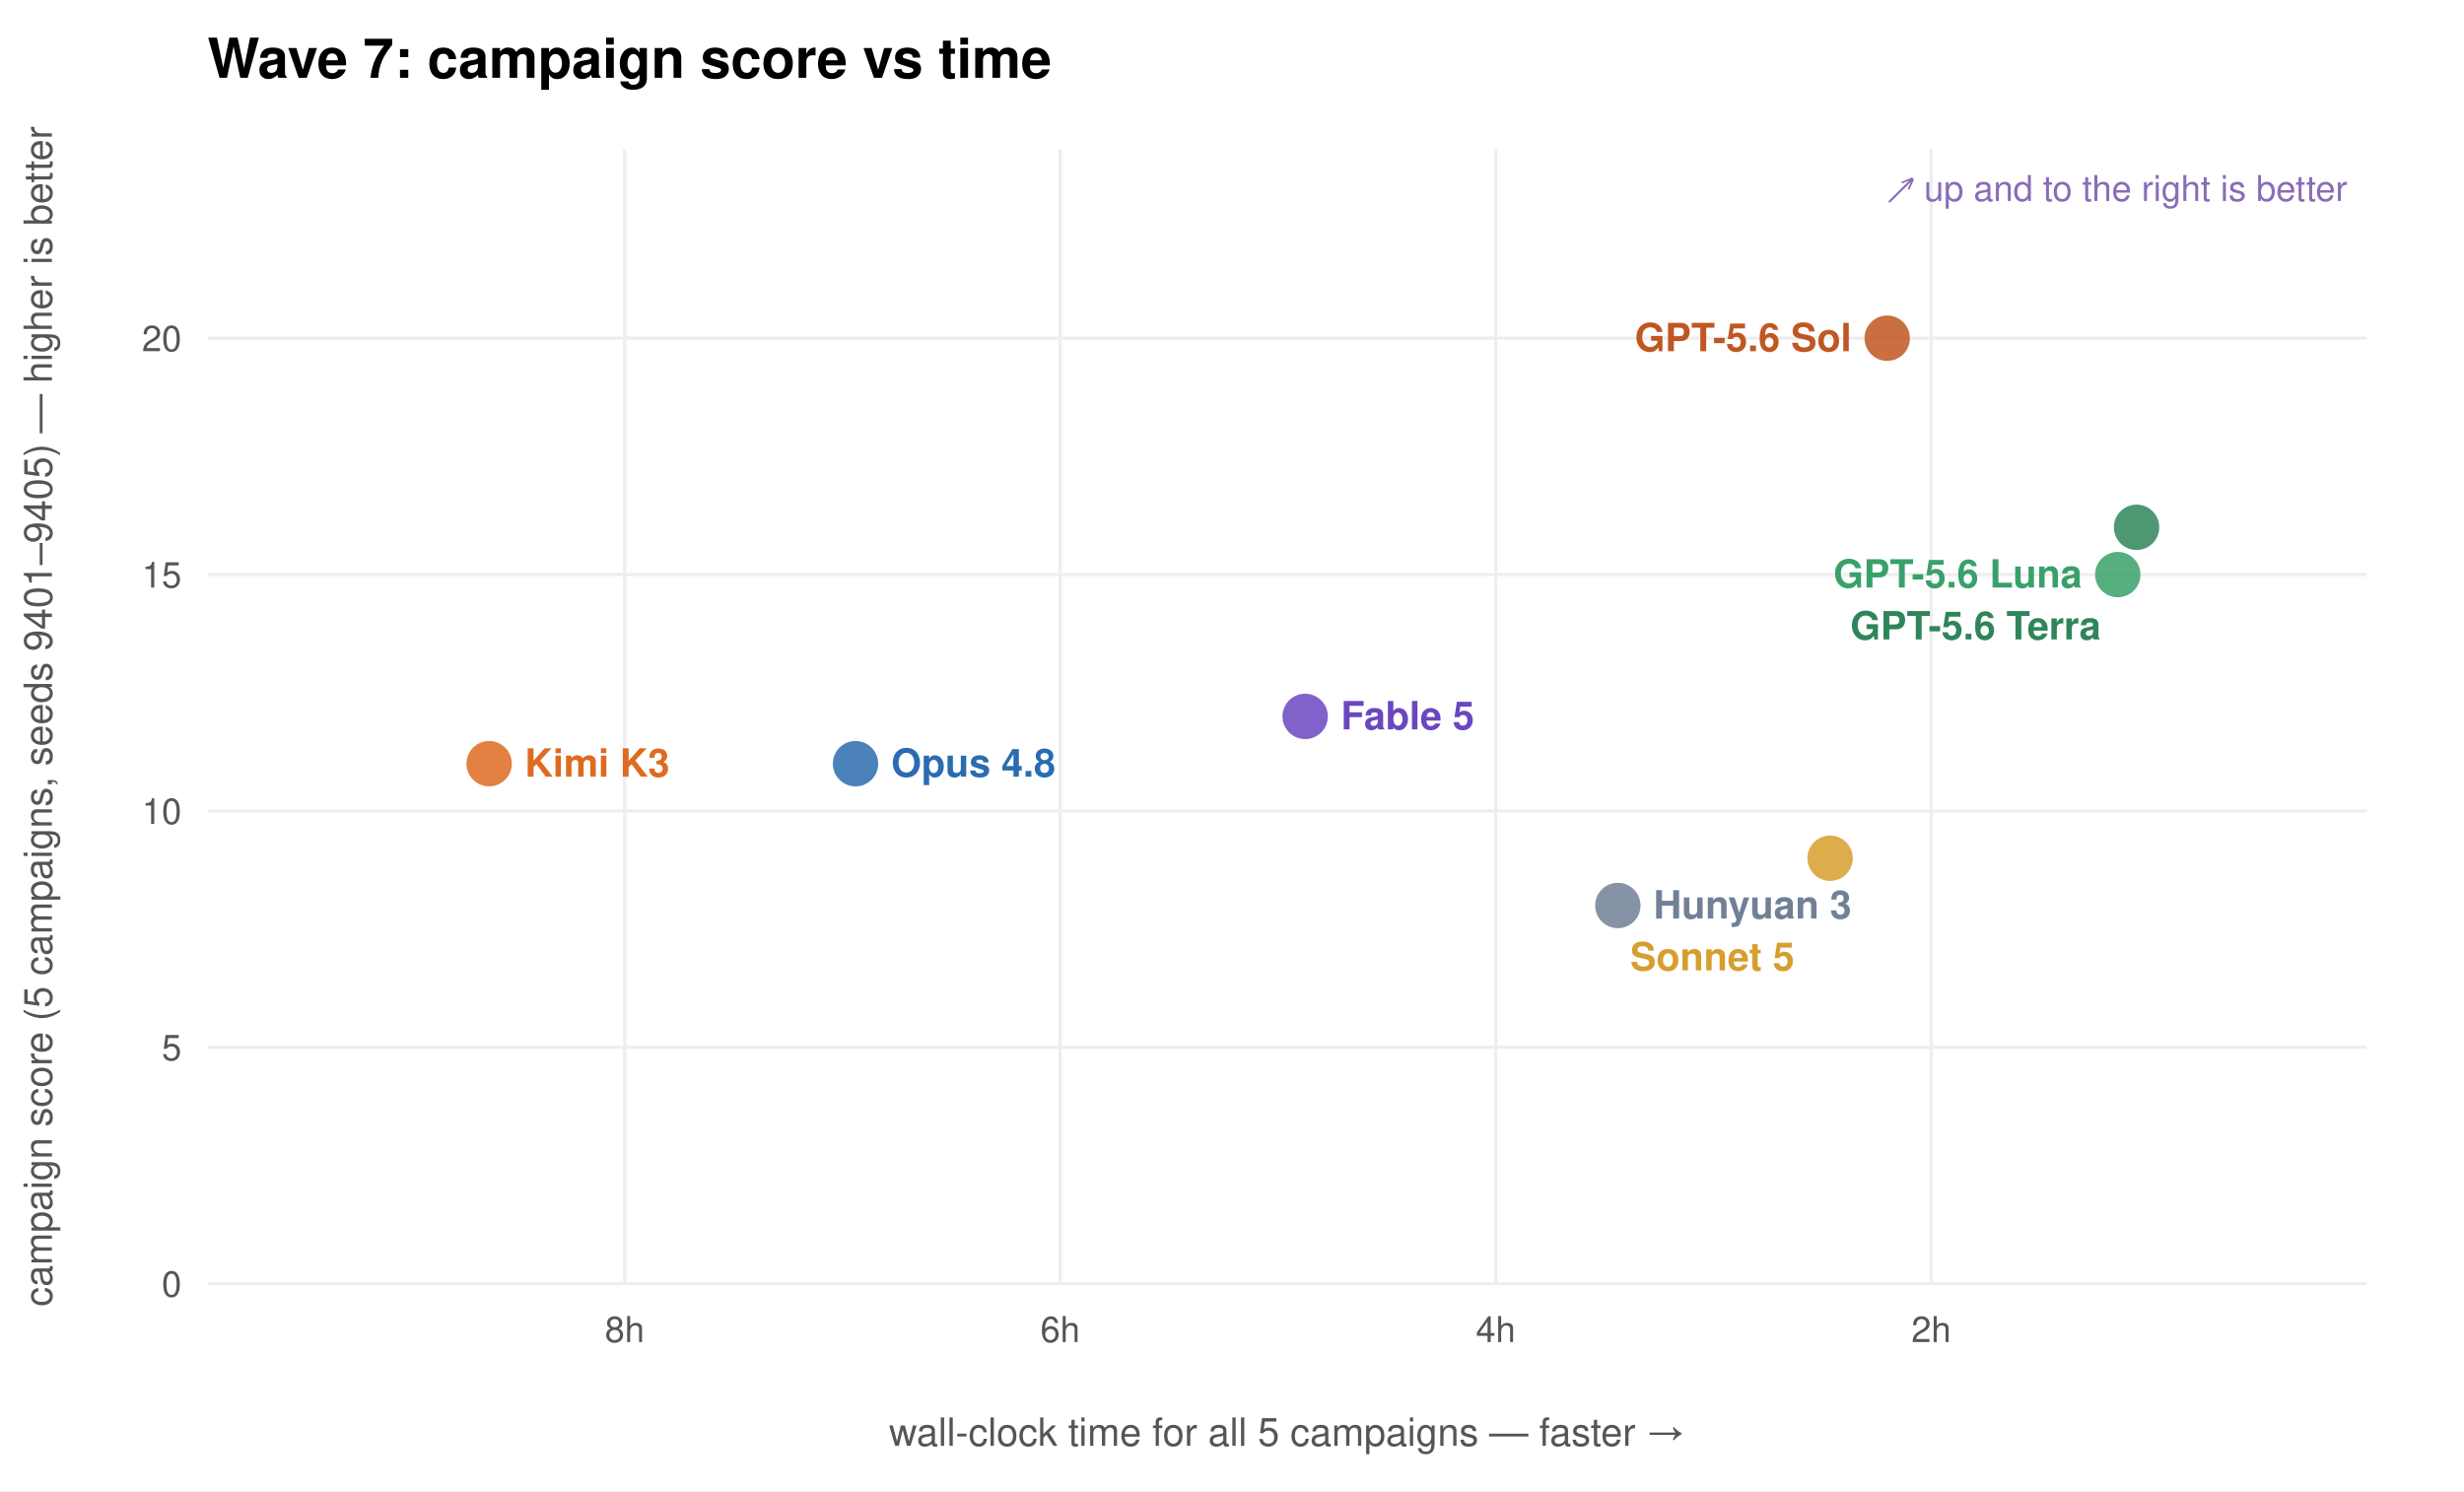
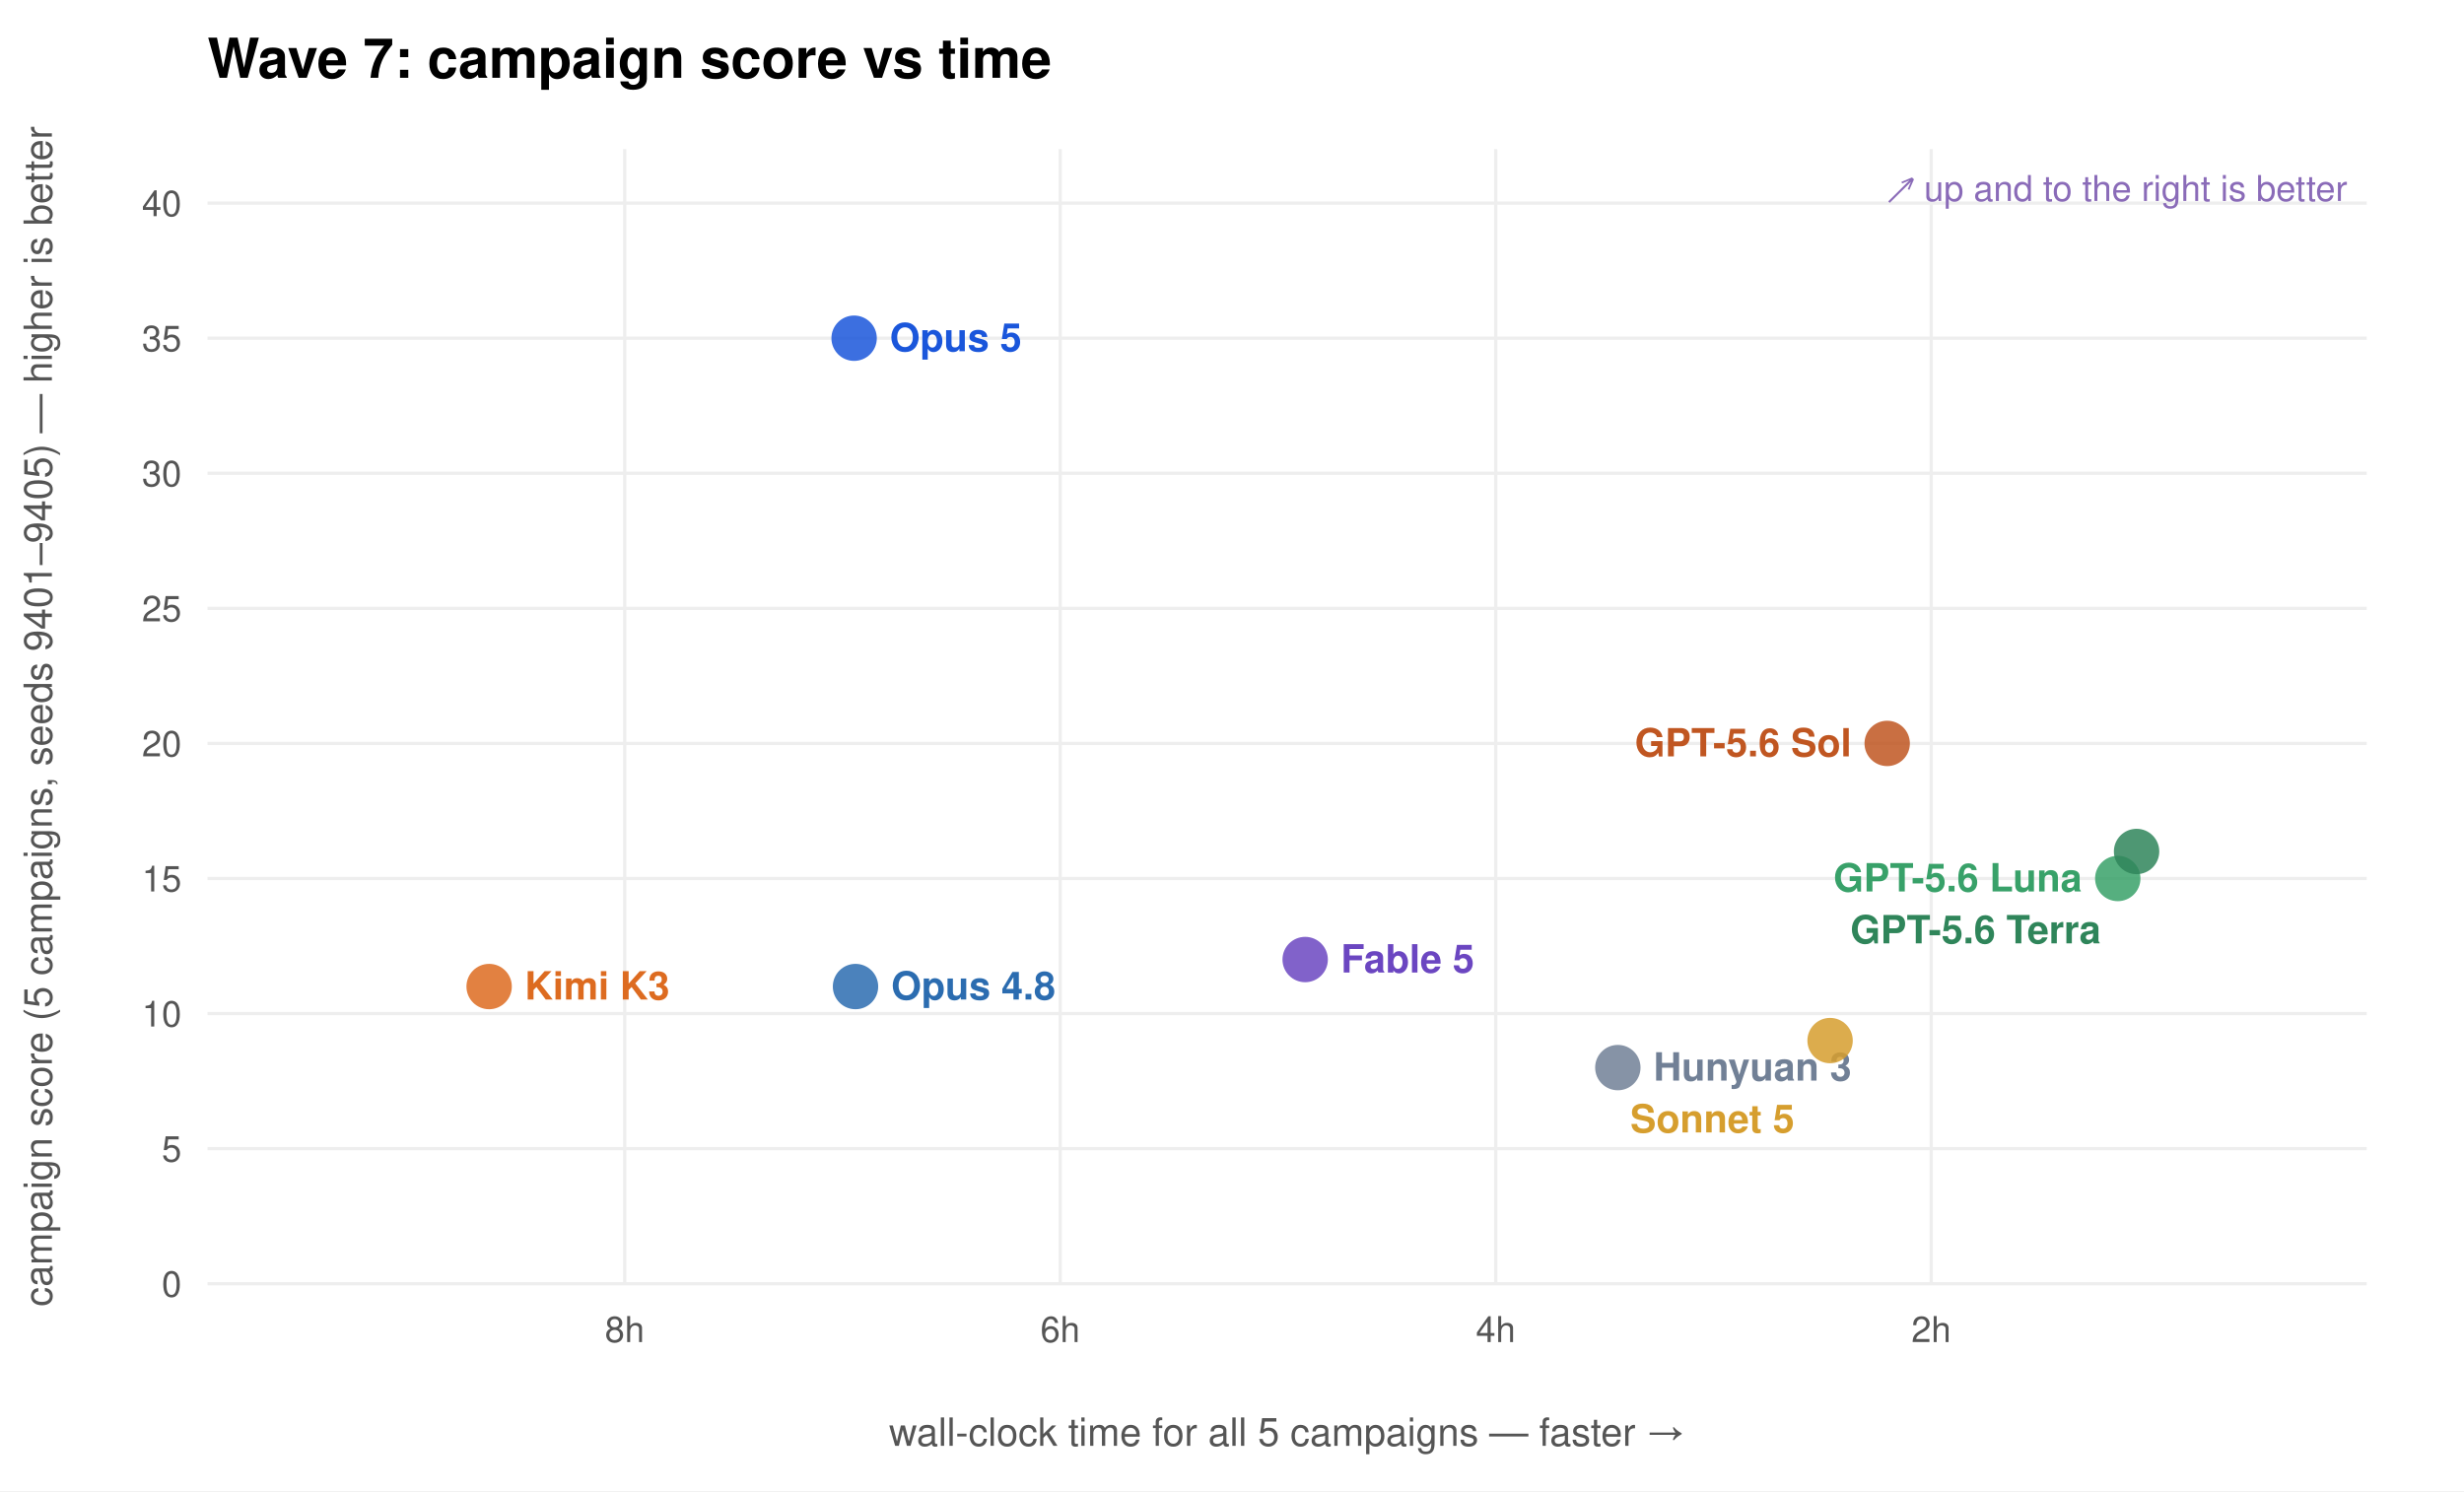
<svg xmlns="http://www.w3.org/2000/svg" width="760" height="460" viewBox="0 0 760 460" font-family="Helvetica, Arial, sans-serif">
  <rect width="760" height="460" fill="white" />
  <text x="64" y="24" font-size="17" font-weight="bold">Wave 7: campaign score vs time</text>
  <line x1="64" y1="396.0" x2="730" y2="396.0" stroke="#eee" />
  <text x="56" y="400.0" font-size="11" text-anchor="end" fill="#555">0</text>
-   <line x1="64" y1="323.083" x2="730" y2="323.083" stroke="#eee" />
-   <text x="56" y="327.083" font-size="11" text-anchor="end" fill="#555">5</text>
-   <line x1="64" y1="250.167" x2="730" y2="250.167" stroke="#eee" />
-   <text x="56" y="254.167" font-size="11" text-anchor="end" fill="#555">10</text>
-   <line x1="64" y1="177.25" x2="730" y2="177.25" stroke="#eee" />
-   <text x="56" y="181.25" font-size="11" text-anchor="end" fill="#555">15</text>
+   <line x1="64" y1="354.333" x2="730" y2="354.333" stroke="#eee" />
+   <text x="56" y="358.333" font-size="11" text-anchor="end" fill="#555">5</text>
+   <line x1="64" y1="312.667" x2="730" y2="312.667" stroke="#eee" />
+   <text x="56" y="316.667" font-size="11" text-anchor="end" fill="#555">10</text>
+   <line x1="64" y1="271.0" x2="730" y2="271.0" stroke="#eee" />
+   <text x="56" y="275.0" font-size="11" text-anchor="end" fill="#555">15</text>
+   <line x1="64" y1="229.333" x2="730" y2="229.333" stroke="#eee" />
+   <text x="56" y="233.333" font-size="11" text-anchor="end" fill="#555">20</text>
+   <line x1="64" y1="187.667" x2="730" y2="187.667" stroke="#eee" />
+   <text x="56" y="191.667" font-size="11" text-anchor="end" fill="#555">25</text>
+   <line x1="64" y1="146.0" x2="730" y2="146.0" stroke="#eee" />
+   <text x="56" y="150.0" font-size="11" text-anchor="end" fill="#555">30</text>
  <line x1="64" y1="104.333" x2="730" y2="104.333" stroke="#eee" />
-   <text x="56" y="108.333" font-size="11" text-anchor="end" fill="#555">20</text>
+   <text x="56" y="108.333" font-size="11" text-anchor="end" fill="#555">35</text>
+   <line x1="64" y1="62.667" x2="730" y2="62.667" stroke="#eee" />
+   <text x="56" y="66.667" font-size="11" text-anchor="end" fill="#555">40</text>
  <line x1="595.67" y1="46" x2="595.67" y2="396" stroke="#eee" />
  <text x="595.67" y="414" font-size="11" text-anchor="middle" fill="#555">2h</text>
  <line x1="461.34" y1="46" x2="461.34" y2="396" stroke="#eee" />
  <text x="461.34" y="414" font-size="11" text-anchor="middle" fill="#555">4h</text>
  <line x1="327.01" y1="46" x2="327.01" y2="396" stroke="#eee" />
  <text x="327.01" y="414" font-size="11" text-anchor="middle" fill="#555">6h</text>
  <line x1="192.68" y1="46" x2="192.68" y2="396" stroke="#eee" />
  <text x="192.68" y="414" font-size="11" text-anchor="middle" fill="#555">8h</text>
  <text x="397.0" y="446" font-size="12" text-anchor="middle" fill="#555">wall-clock time for all 5 campaigns — faster →</text>
  <text x="16" y="221.0" font-size="12" fill="#555" transform="rotate(-90 16 221.0)" text-anchor="middle">campaign score (5 campaigns, seeds 9401–9405) — higher is better</text>
  <text x="724" y="62" font-size="11" text-anchor="end" fill="#8a6bb8">↗ up and to the right is better</text>
-   <circle cx="150.87" cy="235.583" r="7" fill="#dd6b20" opacity="0.85" />
-   <text x="161.87" y="239.583" font-size="12" font-weight="bold" fill="#dd6b20" text-anchor="start">Kimi K3</text>
-   <circle cx="263.875" cy="235.583" r="7" fill="#2b6cb0" opacity="0.85" />
-   <text x="274.875" y="239.583" font-size="12" font-weight="bold" fill="#2b6cb0" text-anchor="start">Opus 4.8</text>
-   <circle cx="402.57" cy="221.0" r="7" fill="#6b46c1" opacity="0.85" />
-   <text x="413.57" y="225.0" font-size="12" font-weight="bold" fill="#6b46c1" text-anchor="start">Fable 5</text>
-   <circle cx="499.008" cy="279.333" r="7" fill="#718096" opacity="0.85" />
-   <text x="510.008" y="283.333" font-size="12" font-weight="bold" fill="#718096" text-anchor="start">Hunyuan 3</text>
-   <circle cx="564.476" cy="264.75" r="7" fill="#d69e2e" opacity="0.85" />
-   <text x="553.476" y="299.333" font-size="12" font-weight="bold" fill="#d69e2e" text-anchor="end">Sonnet 5</text>
-   <circle cx="582.088" cy="104.333" r="7" fill="#c05621" opacity="0.85" />
-   <text x="571.088" y="108.333" font-size="12" font-weight="bold" fill="#c05621" text-anchor="end">GPT-5.6 Sol</text>
-   <circle cx="653.208" cy="177.25" r="7" fill="#38a169" opacity="0.85" />
-   <text x="642.208" y="181.25" font-size="12" font-weight="bold" fill="#38a169" text-anchor="end">GPT-5.6 Luna</text>
-   <circle cx="659.01" cy="162.667" r="7" fill="#2f855a" opacity="0.85" />
-   <text x="648.01" y="197.25" font-size="12" font-weight="bold" fill="#2f855a" text-anchor="end">GPT-5.6 Terra</text>
+   <circle cx="150.87" cy="304.333" r="7" fill="#dd6b20" opacity="0.85" />
+   <text x="161.87" y="308.333" font-size="12" font-weight="bold" fill="#dd6b20" text-anchor="start">Kimi K3</text>
+   <circle cx="263.446" cy="104.333" r="7" fill="#1a56db" opacity="0.85" />
+   <text x="274.446" y="108.333" font-size="12" font-weight="bold" fill="#1a56db" text-anchor="start">Opus 5</text>
+   <circle cx="263.875" cy="304.333" r="7" fill="#2b6cb0" opacity="0.85" />
+   <text x="274.875" y="308.333" font-size="12" font-weight="bold" fill="#2b6cb0" text-anchor="start">Opus 4.8</text>
+   <circle cx="402.57" cy="296.0" r="7" fill="#6b46c1" opacity="0.85" />
+   <text x="413.57" y="300.0" font-size="12" font-weight="bold" fill="#6b46c1" text-anchor="start">Fable 5</text>
+   <circle cx="499.008" cy="329.333" r="7" fill="#718096" opacity="0.85" />
+   <text x="510.008" y="333.333" font-size="12" font-weight="bold" fill="#718096" text-anchor="start">Hunyuan 3</text>
+   <circle cx="564.476" cy="321.0" r="7" fill="#d69e2e" opacity="0.85" />
+   <text x="553.476" y="349.333" font-size="12" font-weight="bold" fill="#d69e2e" text-anchor="end">Sonnet 5</text>
+   <circle cx="582.088" cy="229.333" r="7" fill="#c05621" opacity="0.85" />
+   <text x="571.088" y="233.333" font-size="12" font-weight="bold" fill="#c05621" text-anchor="end">GPT-5.6 Sol</text>
+   <circle cx="653.208" cy="271.0" r="7" fill="#38a169" opacity="0.85" />
+   <text x="642.208" y="275.0" font-size="12" font-weight="bold" fill="#38a169" text-anchor="end">GPT-5.6 Luna</text>
+   <circle cx="659.01" cy="262.667" r="7" fill="#2f855a" opacity="0.85" />
+   <text x="648.01" y="291.0" font-size="12" font-weight="bold" fill="#2f855a" text-anchor="end">GPT-5.6 Terra</text>
</svg>
